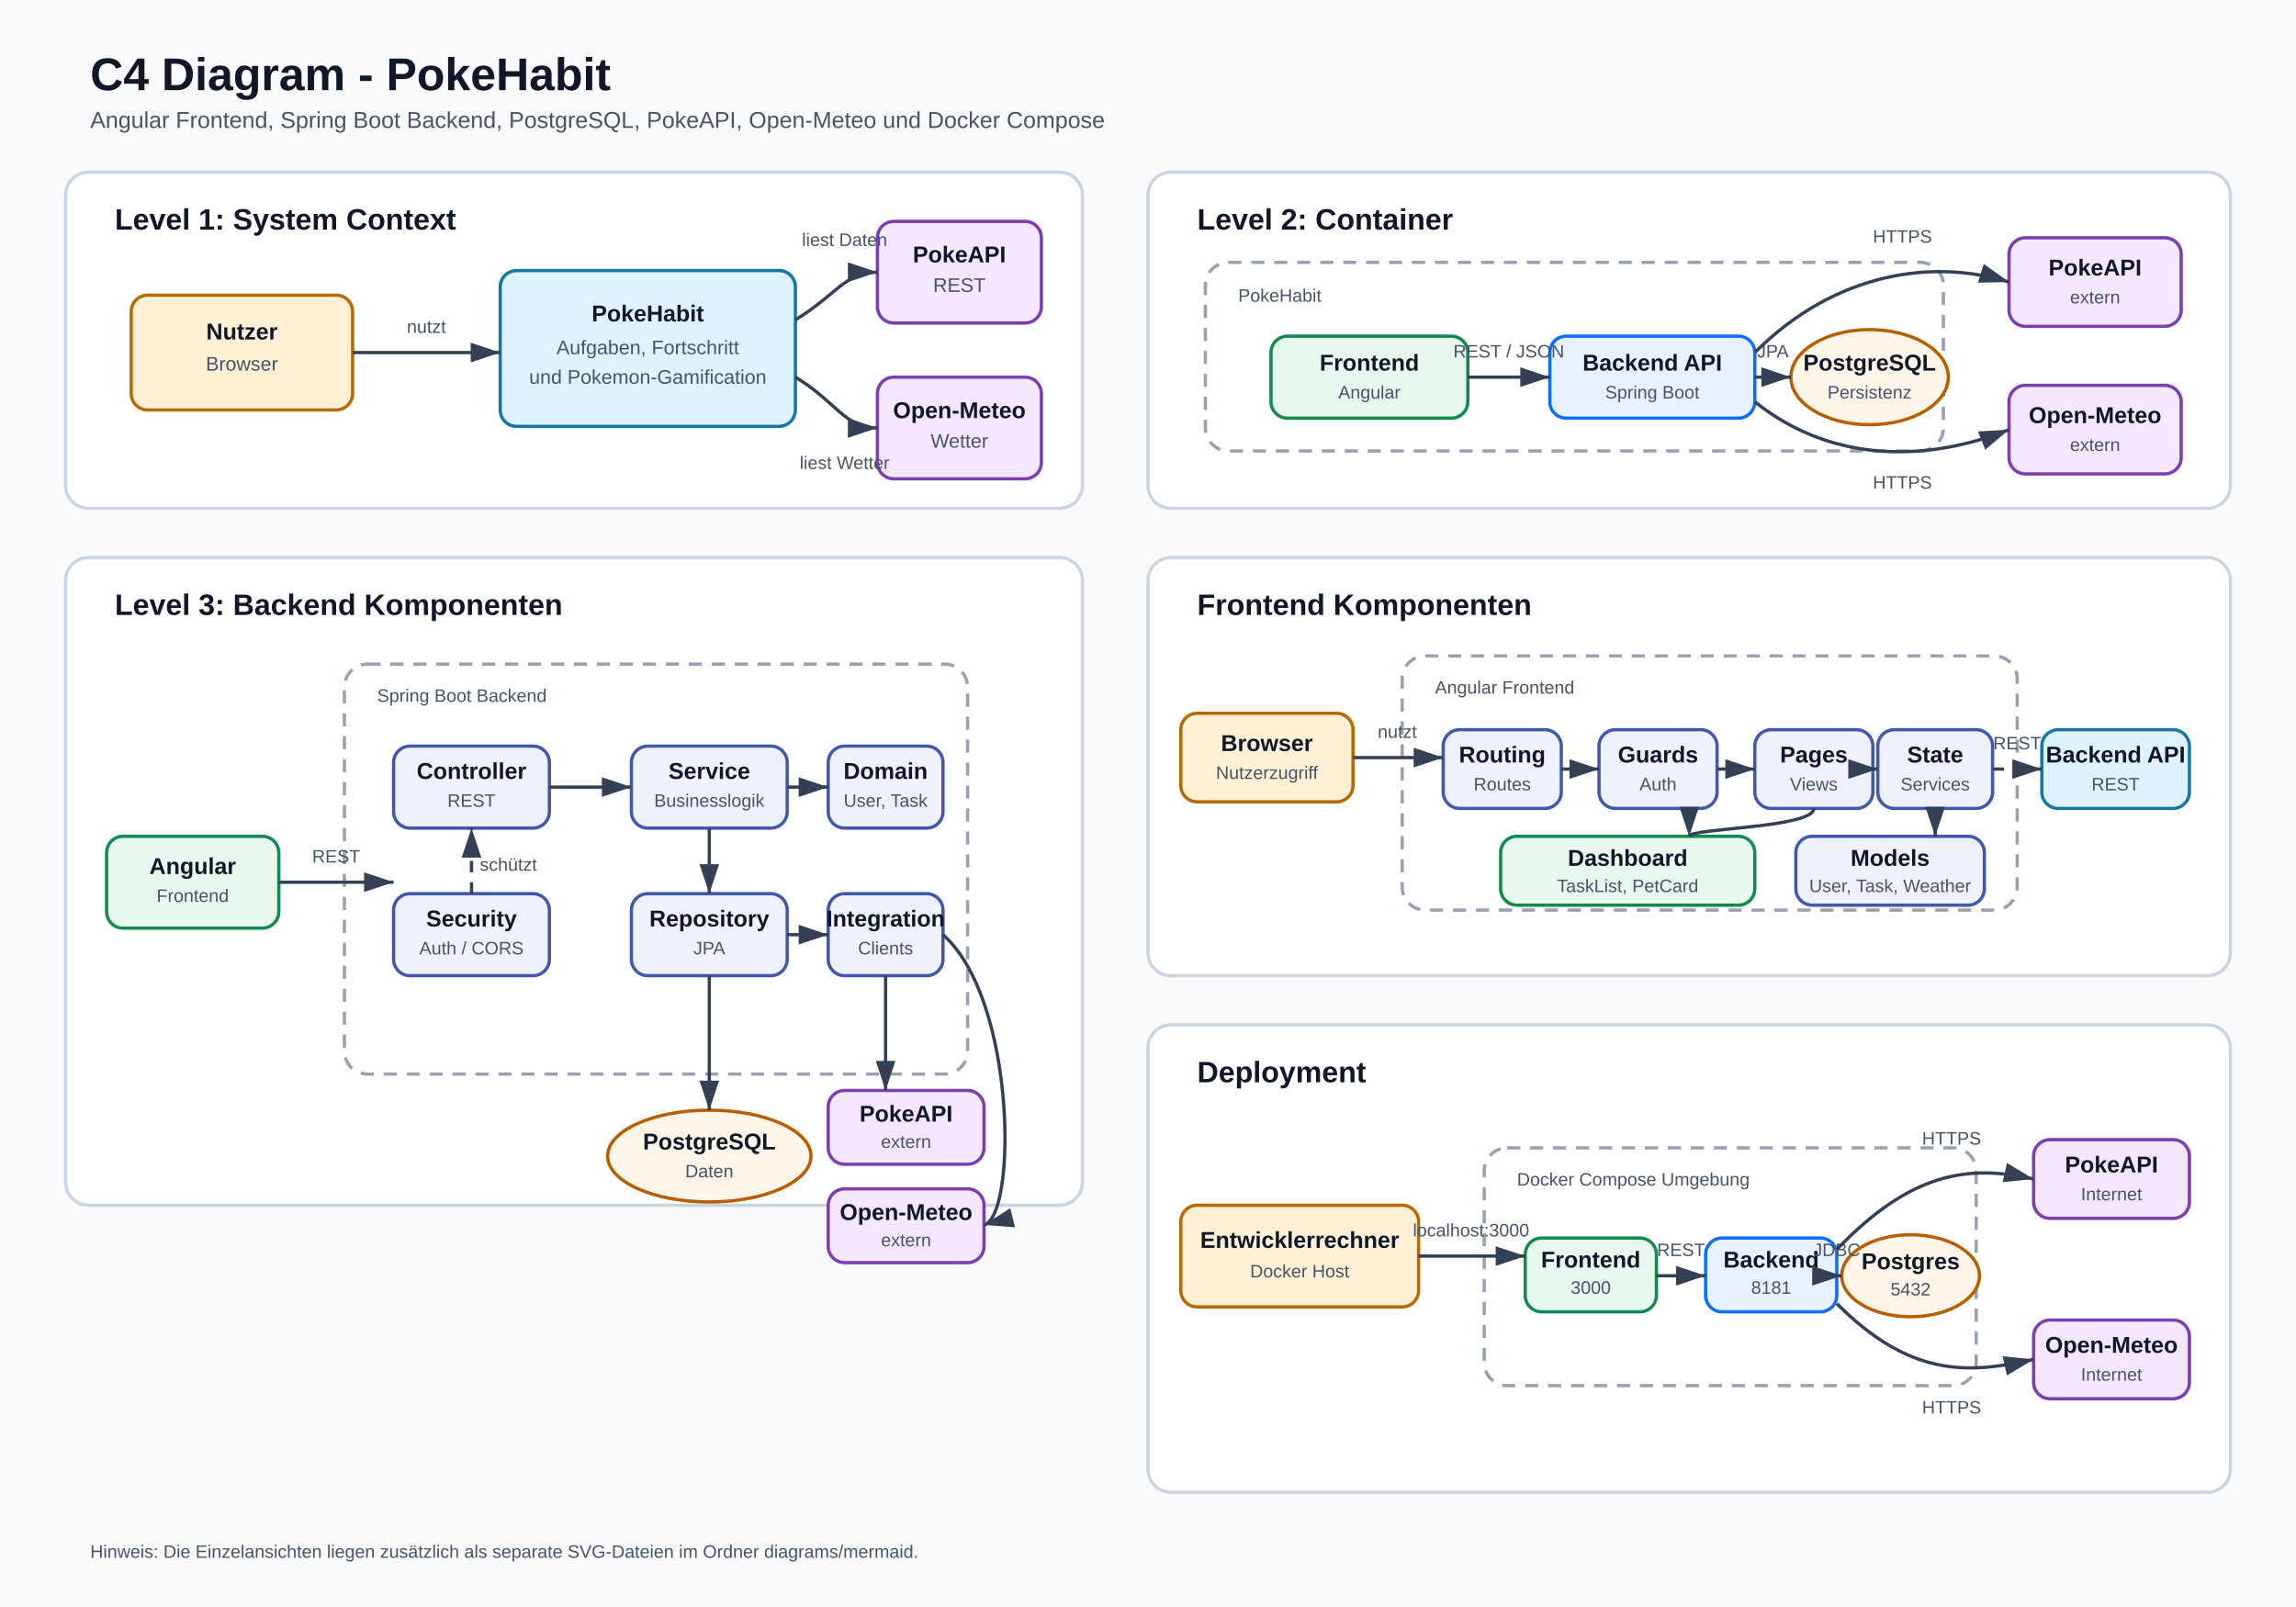
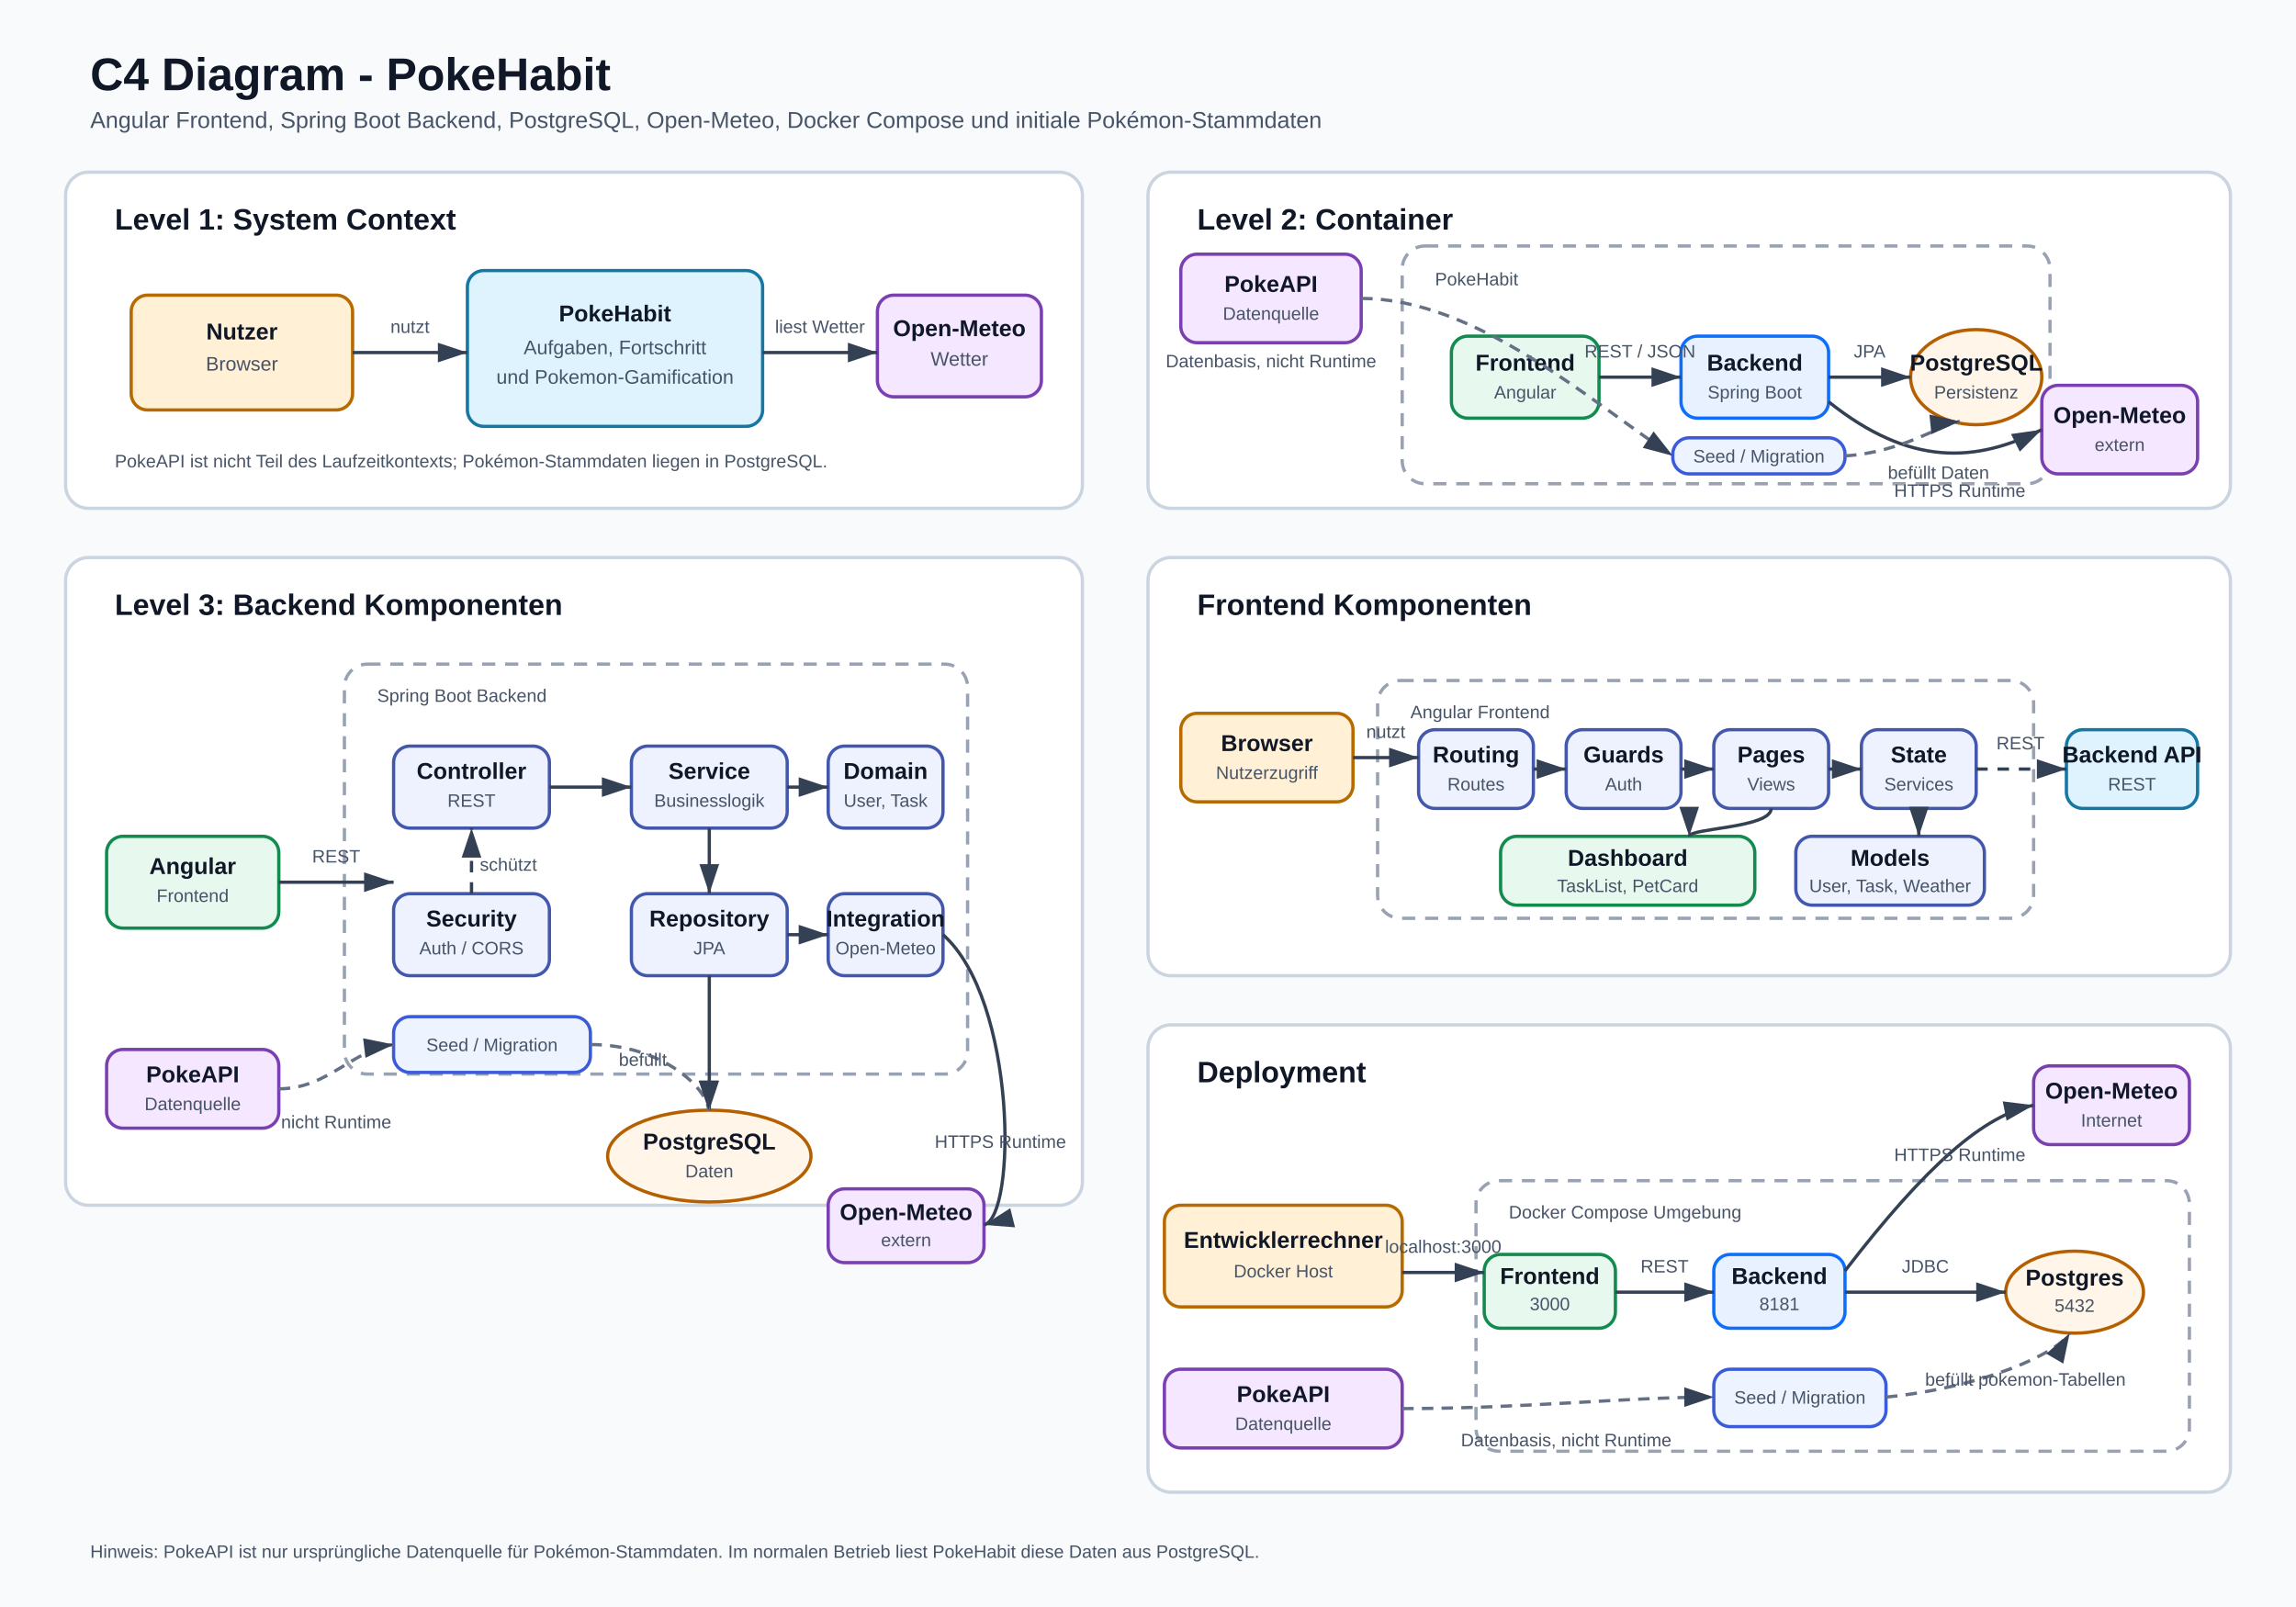
<svg xmlns="http://www.w3.org/2000/svg" width="1400" height="980" viewBox="0 0 1400 980" role="img" aria-labelledby="title desc">
  <defs>
    <marker id="arrow" markerWidth="10" markerHeight="10" refX="9" refY="3" orient="auto" markerUnits="strokeWidth">
      <path d="M0,0 L0,6 L9,3 z" fill="#344054" />
    </marker>
    <style>
            .bg{fill:#f8fafc}
            .panel{fill:#ffffff;stroke:#cbd5e1;stroke-width:2;rx:14}
            .group{fill:#ffffff;stroke:#98a2b3;stroke-width:2;stroke-dasharray:8 6;rx:14}
            .person{fill:#fff0d6;stroke:#b66a00;stroke-width:2;rx:10}
            .system{fill:#dff3ff;stroke:#1677a3;stroke-width:2;rx:10}
            .frontend{fill:#e7f8ef;stroke:#138a4e;stroke-width:2;rx:10}
            .backend{fill:#e8f1ff;stroke:#0d6efd;stroke-width:2;rx:10}
            .component{fill:#eef2ff;stroke:#4357ad;stroke-width:2;rx:10}
            .external{fill:#f4e7ff;stroke:#7a3fb0;stroke-width:2;rx:10}
+             .seed{fill:#eef4ff;stroke:#3b5bdb;stroke-width:2;rx:10}
            .db{fill:#fff5e8;stroke:#b65f00;stroke-width:2}
            .host{fill:#fff0d6;stroke:#b66a00;stroke-width:2;rx:10}
            .title{font:700 28px Arial,sans-serif;fill:#101828}
            .subtitle{font:14px Arial,sans-serif;fill:#475467}
            .panel-title{font:700 18px Arial,sans-serif;fill:#101828}
            .label{font:700 14px Arial,sans-serif;fill:#101828}
            .small{font:12px Arial,sans-serif;fill:#475467}
            .tiny{font:11px Arial,sans-serif;fill:#475467}
            .arrow{stroke:#344054;stroke-width:2;fill:none;marker-end:url(#arrow)}
            .dash{stroke-dasharray:7 6}
+             .seedArrow{stroke:#667085;stroke-width:2;fill:none;stroke-dasharray:7 5;marker-end:url(#arrow)}
        </style>
  </defs>
  <rect class="bg" width="1400" height="980" />
  <text x="55" y="55" class="title">C4 Diagram - PokeHabit</text>
-   <text x="55" y="78" class="subtitle">Angular Frontend, Spring Boot Backend, PostgreSQL, PokeAPI, Open-Meteo und Docker Compose</text>
+   <text x="55" y="78" class="subtitle">Angular Frontend, Spring Boot Backend, PostgreSQL, Open-Meteo, Docker Compose und initiale Pokémon-Stammdaten</text>
  <rect x="40" y="105" width="620" height="205" class="panel" />
  <text x="70" y="140" class="panel-title">Level 1: System Context</text>
  <rect x="80" y="180" width="135" height="70" class="person" />
  <text x="147.5" y="207" text-anchor="middle" class="label">Nutzer</text>
  <text x="147.5" y="226" text-anchor="middle" class="small">Browser</text>
-   <rect x="305" y="165" width="180" height="95" class="system" />
-   <text x="395" y="196" text-anchor="middle" class="label">PokeHabit</text>
-   <text x="395" y="216" text-anchor="middle" class="small">Aufgaben, Fortschritt</text>
-   <text x="395" y="234" text-anchor="middle" class="small">und Pokemon-Gamification</text>
-   <rect x="535" y="135" width="100" height="62" class="external" />
-   <text x="585" y="160" text-anchor="middle" class="label">PokeAPI</text>
-   <text x="585" y="178" text-anchor="middle" class="small">REST</text>
-   <rect x="535" y="230" width="100" height="62" class="external" />
-   <text x="585" y="255" text-anchor="middle" class="label">Open-Meteo</text>
-   <text x="585" y="273" text-anchor="middle" class="small">Wetter</text>
-   <path d="M215 215 H305" class="arrow" />
-   <text x="260" y="203" text-anchor="middle" class="tiny">nutzt</text>
-   <path d="M485 195 C510 180,515 166,535 166" class="arrow" />
-   <text x="515" y="150" text-anchor="middle" class="tiny">liest Daten</text>
-   <path d="M485 230 C510 245,515 261,535 261" class="arrow" />
-   <text x="515" y="286" text-anchor="middle" class="tiny">liest Wetter</text>
+   <rect x="285" y="165" width="180" height="95" class="system" />
+   <text x="375" y="196" text-anchor="middle" class="label">PokeHabit</text>
+   <text x="375" y="216" text-anchor="middle" class="small">Aufgaben, Fortschritt</text>
+   <text x="375" y="234" text-anchor="middle" class="small">und Pokemon-Gamification</text>
+   <rect x="535" y="180" width="100" height="62" class="external" />
+   <text x="585" y="205" text-anchor="middle" class="label">Open-Meteo</text>
+   <text x="585" y="223" text-anchor="middle" class="small">Wetter</text>
+   <path d="M215 215 H285" class="arrow" />
+   <text x="250" y="203" text-anchor="middle" class="tiny">nutzt</text>
+   <path d="M465 215 H535" class="arrow" />
+   <text x="500" y="203" text-anchor="middle" class="tiny">liest Wetter</text>
+   <text x="70" y="285" class="tiny">PokeAPI ist nicht Teil des Laufzeitkontexts; Pokémon-Stammdaten liegen in PostgreSQL.</text>
  <rect x="700" y="105" width="660" height="205" class="panel" />
  <text x="730" y="140" class="panel-title">Level 2: Container</text>
-   <rect x="735" y="160" width="450" height="115" class="group" />
-   <text x="755" y="184" class="tiny">PokeHabit</text>
-   <rect x="775" y="205" width="120" height="50" class="frontend" />
-   <text x="835" y="226" text-anchor="middle" class="label">Frontend</text>
-   <text x="835" y="243" text-anchor="middle" class="tiny">Angular</text>
-   <rect x="945" y="205" width="125" height="50" class="backend" />
-   <text x="1007.5" y="226" text-anchor="middle" class="label">Backend API</text>
-   <text x="1007.5" y="243" text-anchor="middle" class="tiny">Spring Boot</text>
-   <ellipse cx="1140" cy="230" rx="48" ry="29" class="db" />
-   <text x="1140" y="226" text-anchor="middle" class="label">PostgreSQL</text>
-   <text x="1140" y="243" text-anchor="middle" class="tiny">Persistenz</text>
-   <rect x="1225" y="145" width="105" height="54" class="external" />
-   <text x="1277.5" y="168" text-anchor="middle" class="label">PokeAPI</text>
-   <text x="1277.5" y="185" text-anchor="middle" class="tiny">extern</text>
-   <rect x="1225" y="235" width="105" height="54" class="external" />
-   <text x="1277.5" y="258" text-anchor="middle" class="label">Open-Meteo</text>
-   <text x="1277.5" y="275" text-anchor="middle" class="tiny">extern</text>
-   <path d="M895 230 H945" class="arrow" />
-   <text x="920" y="218" text-anchor="middle" class="tiny">REST / JSON</text>
-   <path d="M1070 230 H1092" class="arrow" />
-   <text x="1081" y="218" text-anchor="middle" class="tiny">JPA</text>
-   <path d="M1070 215 C1120 165,1180 158,1225 172" class="arrow" />
-   <text x="1160" y="148" text-anchor="middle" class="tiny">HTTPS</text>
-   <path d="M1070 245 C1120 285,1180 280,1225 262" class="arrow" />
-   <text x="1160" y="298" text-anchor="middle" class="tiny">HTTPS</text>
+   <rect x="720" y="155" width="110" height="54" class="external" />
+   <text x="775" y="178" text-anchor="middle" class="label">PokeAPI</text>
+   <text x="775" y="195" text-anchor="middle" class="tiny">Datenquelle</text>
+   <text x="775" y="224" text-anchor="middle" class="tiny">Datenbasis, nicht Runtime</text>
+   <rect x="855" y="150" width="395" height="145" class="group" />
+   <text x="875" y="174" class="tiny">PokeHabit</text>
+   <rect x="885" y="205" width="90" height="50" class="frontend" />
+   <text x="930" y="226" text-anchor="middle" class="label">Frontend</text>
+   <text x="930" y="243" text-anchor="middle" class="tiny">Angular</text>
+   <rect x="1025" y="205" width="90" height="50" class="backend" />
+   <text x="1070" y="226" text-anchor="middle" class="label">Backend</text>
+   <text x="1070" y="243" text-anchor="middle" class="tiny">Spring Boot</text>
+   <ellipse cx="1205" cy="230" rx="40" ry="29" class="db" />
+   <text x="1205" y="226" text-anchor="middle" class="label">PostgreSQL</text>
+   <text x="1205" y="243" text-anchor="middle" class="tiny">Persistenz</text>
+   <rect x="1020" y="267" width="105" height="22" class="seed" />
+   <text x="1072.5" y="282" text-anchor="middle" class="tiny">Seed / Migration</text>
+   <rect x="1245" y="235" width="95" height="54" class="external" />
+   <text x="1292.5" y="258" text-anchor="middle" class="label">Open-Meteo</text>
+   <text x="1292.5" y="275" text-anchor="middle" class="tiny">extern</text>
+   <path d="M975 230 H1025" class="arrow" />
+   <text x="1000" y="218" text-anchor="middle" class="tiny">REST / JSON</text>
+   <path d="M1115 230 H1165" class="arrow" />
+   <text x="1140" y="218" text-anchor="middle" class="tiny">JPA</text>
+   <path d="M1115 245 C1165 285,1205 282,1245 262" class="arrow" />
+   <text x="1195" y="303" text-anchor="middle" class="tiny">HTTPS Runtime</text>
+   <path d="M830 182 C900 182,970 245,1020 278" class="seedArrow" />
+   <path d="M1125 278 C1160 276,1185 258,1195 257" class="seedArrow" />
+   <text x="1182" y="292" text-anchor="middle" class="tiny">befüllt Daten</text>
  <rect x="40" y="340" width="620" height="395" class="panel" />
  <text x="70" y="375" class="panel-title">Level 3: Backend Komponenten</text>
  <rect x="65" y="510" width="105" height="56" class="frontend" />
  <text x="117.5" y="533" text-anchor="middle" class="label">Angular</text>
  <text x="117.5" y="550" text-anchor="middle" class="tiny">Frontend</text>
+   <rect x="65" y="640" width="105" height="48" class="external" />
+   <text x="117.5" y="660" text-anchor="middle" class="label">PokeAPI</text>
+   <text x="117.5" y="677" text-anchor="middle" class="tiny">Datenquelle</text>
  <rect x="210" y="405" width="380" height="250" class="group" />
  <text x="230" y="428" class="tiny">Spring Boot Backend</text>
  <rect x="240" y="455" width="95" height="50" class="component" />
  <text x="287.5" y="475" text-anchor="middle" class="label">Controller</text>
  <text x="287.5" y="492" text-anchor="middle" class="tiny">REST</text>
  <rect x="385" y="455" width="95" height="50" class="component" />
  <text x="432.5" y="475" text-anchor="middle" class="label">Service</text>
  <text x="432.5" y="492" text-anchor="middle" class="tiny">Businesslogik</text>
  <rect x="505" y="455" width="70" height="50" class="component" />
  <text x="540" y="475" text-anchor="middle" class="label">Domain</text>
  <text x="540" y="492" text-anchor="middle" class="tiny">User, Task</text>
  <rect x="240" y="545" width="95" height="50" class="component" />
  <text x="287.5" y="565" text-anchor="middle" class="label">Security</text>
  <text x="287.5" y="582" text-anchor="middle" class="tiny">Auth / CORS</text>
  <rect x="385" y="545" width="95" height="50" class="component" />
  <text x="432.5" y="565" text-anchor="middle" class="label">Repository</text>
  <text x="432.5" y="582" text-anchor="middle" class="tiny">JPA</text>
  <rect x="505" y="545" width="70" height="50" class="component" />
  <text x="540" y="565" text-anchor="middle" class="label">Integration</text>
-   <text x="540" y="582" text-anchor="middle" class="tiny">Clients</text>
+   <text x="540" y="582" text-anchor="middle" class="tiny">Open-Meteo</text>
+   <rect x="240" y="620" width="120" height="34" class="seed" />
+   <text x="300" y="641" text-anchor="middle" class="tiny">Seed / Migration</text>
  <ellipse cx="432.5" cy="705" rx="62" ry="28" class="db" />
  <text x="432.5" y="701" text-anchor="middle" class="label">PostgreSQL</text>
  <text x="432.5" y="718" text-anchor="middle" class="tiny">Daten</text>
-   <rect x="505" y="665" width="95" height="45" class="external" />
-   <text x="552.5" y="684" text-anchor="middle" class="label">PokeAPI</text>
-   <text x="552.5" y="700" text-anchor="middle" class="tiny">extern</text>
  <rect x="505" y="725" width="95" height="45" class="external" />
  <text x="552.5" y="744" text-anchor="middle" class="label">Open-Meteo</text>
  <text x="552.5" y="760" text-anchor="middle" class="tiny">extern</text>
  <path d="M170 538 H240" class="arrow" />
  <text x="205" y="526" text-anchor="middle" class="tiny">REST</text>
  <path d="M335 480 H385" class="arrow" />
  <path d="M480 480 H505" class="arrow" />
  <path d="M287.5 545 V505" class="arrow dash" />
  <text x="310" y="531" text-anchor="middle" class="tiny">schützt</text>
  <path d="M432.5 505 V545" class="arrow" />
  <path d="M480 570 H505" class="arrow" />
  <path d="M432.5 595 V677" class="arrow" />
-   <path d="M540 595 V665" class="arrow" />
  <path d="M575 570 C620 610,620 742,600 747" class="arrow" />
+   <text x="610" y="700" text-anchor="middle" class="tiny">HTTPS Runtime</text>
+   <path d="M170 664 C200 664,215 640,240 637" class="seedArrow" />
+   <text x="205" y="688" text-anchor="middle" class="tiny">nicht Runtime</text>
+   <path d="M360 637 C405 637,432 665,432 677" class="seedArrow" />
+   <text x="392" y="650" text-anchor="middle" class="tiny">befüllt</text>
  <rect x="700" y="340" width="660" height="255" class="panel" />
  <text x="730" y="375" class="panel-title">Frontend Komponenten</text>
  <rect x="720" y="435" width="105" height="54" class="person" />
  <text x="772.5" y="458" text-anchor="middle" class="label">Browser</text>
  <text x="772.5" y="475" text-anchor="middle" class="tiny">Nutzerzugriff</text>
-   <rect x="855" y="400" width="375" height="155" class="group" />
-   <text x="875" y="423" class="tiny">Angular Frontend</text>
-   <rect x="880" y="445" width="72" height="48" class="component" />
-   <text x="916" y="465" text-anchor="middle" class="label">Routing</text>
-   <text x="916" y="482" text-anchor="middle" class="tiny">Routes</text>
-   <rect x="975" y="445" width="72" height="48" class="component" />
-   <text x="1011" y="465" text-anchor="middle" class="label">Guards</text>
-   <text x="1011" y="482" text-anchor="middle" class="tiny">Auth</text>
-   <rect x="1070" y="445" width="72" height="48" class="component" />
-   <text x="1106" y="465" text-anchor="middle" class="label">Pages</text>
-   <text x="1106" y="482" text-anchor="middle" class="tiny">Views</text>
-   <rect x="1145" y="445" width="70" height="48" class="component" />
-   <text x="1180" y="465" text-anchor="middle" class="label">State</text>
-   <text x="1180" y="482" text-anchor="middle" class="tiny">Services</text>
+   <rect x="840" y="415" width="400" height="145" class="group" />
+   <text x="860" y="438" class="tiny">Angular Frontend</text>
+   <rect x="865" y="445" width="70" height="48" class="component" />
+   <text x="900" y="465" text-anchor="middle" class="label">Routing</text>
+   <text x="900" y="482" text-anchor="middle" class="tiny">Routes</text>
+   <rect x="955" y="445" width="70" height="48" class="component" />
+   <text x="990" y="465" text-anchor="middle" class="label">Guards</text>
+   <text x="990" y="482" text-anchor="middle" class="tiny">Auth</text>
+   <rect x="1045" y="445" width="70" height="48" class="component" />
+   <text x="1080" y="465" text-anchor="middle" class="label">Pages</text>
+   <text x="1080" y="482" text-anchor="middle" class="tiny">Views</text>
+   <rect x="1135" y="445" width="70" height="48" class="component" />
+   <text x="1170" y="465" text-anchor="middle" class="label">State</text>
+   <text x="1170" y="482" text-anchor="middle" class="tiny">Services</text>
  <rect x="915" y="510" width="155" height="42" class="frontend" />
  <text x="992.5" y="528" text-anchor="middle" class="label">Dashboard</text>
  <text x="992.5" y="544" text-anchor="middle" class="tiny">TaskList, PetCard</text>
  <rect x="1095" y="510" width="115" height="42" class="component" />
  <text x="1152.5" y="528" text-anchor="middle" class="label">Models</text>
  <text x="1152.5" y="544" text-anchor="middle" class="tiny">User, Task, Weather</text>
-   <rect x="1245" y="445" width="90" height="48" class="system" />
-   <text x="1290" y="465" text-anchor="middle" class="label">Backend API</text>
-   <text x="1290" y="482" text-anchor="middle" class="tiny">REST</text>
-   <path d="M825 462 H880" class="arrow" />
-   <text x="852" y="450" text-anchor="middle" class="tiny">nutzt</text>
-   <path d="M952 469 H975" class="arrow" />
-   <path d="M1047 469 H1070" class="arrow" />
-   <path d="M1142 469 H1145" class="arrow" />
-   <path d="M1106 493 C1106 505,1030 505,1030 510" class="arrow" />
-   <path d="M1180 493 V510" class="arrow" />
-   <path d="M1215 469 H1245" class="arrow dash" />
-   <text x="1230" y="457" text-anchor="middle" class="tiny">REST</text>
+   <rect x="1260" y="445" width="80" height="48" class="system" />
+   <text x="1300" y="465" text-anchor="middle" class="label">Backend API</text>
+   <text x="1300" y="482" text-anchor="middle" class="tiny">REST</text>
+   <path d="M825 462 H865" class="arrow" />
+   <text x="845" y="450" text-anchor="middle" class="tiny">nutzt</text>
+   <path d="M935 469 H955" class="arrow" />
+   <path d="M1025 469 H1045" class="arrow" />
+   <path d="M1115 469 H1135" class="arrow" />
+   <path d="M1080 493 C1080 505,1030 505,1030 510" class="arrow" />
+   <path d="M1170 493 V510" class="arrow" />
+   <path d="M1205 469 H1260" class="arrow dash" />
+   <text x="1232" y="457" text-anchor="middle" class="tiny">REST</text>
  <rect x="700" y="625" width="660" height="285" class="panel" />
  <text x="730" y="660" class="panel-title">Deployment</text>
-   <rect x="720" y="735" width="145" height="62" class="host" />
-   <text x="792.5" y="761" text-anchor="middle" class="label">Entwicklerrechner</text>
-   <text x="792.5" y="779" text-anchor="middle" class="tiny">Docker Host</text>
-   <rect x="905" y="700" width="300" height="145" class="group" />
-   <text x="925" y="723" class="tiny">Docker Compose Umgebung</text>
-   <rect x="930" y="755" width="80" height="45" class="frontend" />
-   <text x="970" y="773" text-anchor="middle" class="label">Frontend</text>
-   <text x="970" y="789" text-anchor="middle" class="tiny">3000</text>
-   <rect x="1040" y="755" width="80" height="45" class="backend" />
-   <text x="1080" y="773" text-anchor="middle" class="label">Backend</text>
-   <text x="1080" y="789" text-anchor="middle" class="tiny">8181</text>
-   <ellipse cx="1165" cy="778" rx="42" ry="25" class="db" />
-   <text x="1165" y="774" text-anchor="middle" class="label">Postgres</text>
-   <text x="1165" y="790" text-anchor="middle" class="tiny">5432</text>
-   <rect x="1240" y="695" width="95" height="48" class="external" />
-   <text x="1287.5" y="715" text-anchor="middle" class="label">PokeAPI</text>
-   <text x="1287.5" y="732" text-anchor="middle" class="tiny">Internet</text>
-   <rect x="1240" y="805" width="95" height="48" class="external" />
-   <text x="1287.5" y="825" text-anchor="middle" class="label">Open-Meteo</text>
-   <text x="1287.5" y="842" text-anchor="middle" class="tiny">Internet</text>
-   <path d="M865 766 H930" class="arrow" />
-   <text x="897" y="754" text-anchor="middle" class="tiny">localhost:3000</text>
-   <path d="M1010 778 H1040" class="arrow" />
-   <text x="1025" y="766" text-anchor="middle" class="tiny">REST</text>
-   <path d="M1120 778 H1123" class="arrow" />
-   <text x="1120" y="766" text-anchor="middle" class="tiny">JDBC</text>
-   <path d="M1120 762 C1165 715,1200 710,1240 719" class="arrow" />
-   <text x="1190" y="698" text-anchor="middle" class="tiny">HTTPS</text>
-   <path d="M1120 795 C1165 840,1200 838,1240 829" class="arrow" />
-   <text x="1190" y="862" text-anchor="middle" class="tiny">HTTPS</text>
-   <text x="55" y="950" class="tiny">Hinweis: Die Einzelansichten liegen zusätzlich als separate SVG-Dateien im Ordner diagrams/mermaid.</text>
+   <rect x="710" y="735" width="145" height="62" class="host" />
+   <text x="782.5" y="761" text-anchor="middle" class="label">Entwicklerrechner</text>
+   <text x="782.5" y="779" text-anchor="middle" class="tiny">Docker Host</text>
+   <rect x="710" y="835" width="145" height="48" class="external" />
+   <text x="782.5" y="855" text-anchor="middle" class="label">PokeAPI</text>
+   <text x="782.5" y="872" text-anchor="middle" class="tiny">Datenquelle</text>
+   <rect x="1240" y="650" width="95" height="48" class="external" />
+   <text x="1287.5" y="670" text-anchor="middle" class="label">Open-Meteo</text>
+   <text x="1287.5" y="687" text-anchor="middle" class="tiny">Internet</text>
+   <rect x="900" y="720" width="435" height="165" class="group" />
+   <text x="920" y="743" class="tiny">Docker Compose Umgebung</text>
+   <rect x="905" y="765" width="80" height="45" class="frontend" />
+   <text x="945" y="783" text-anchor="middle" class="label">Frontend</text>
+   <text x="945" y="799" text-anchor="middle" class="tiny">3000</text>
+   <rect x="1045" y="765" width="80" height="45" class="backend" />
+   <text x="1085" y="783" text-anchor="middle" class="label">Backend</text>
+   <text x="1085" y="799" text-anchor="middle" class="tiny">8181</text>
+   <ellipse cx="1265" cy="788" rx="42" ry="25" class="db" />
+   <text x="1265" y="784" text-anchor="middle" class="label">Postgres</text>
+   <text x="1265" y="800" text-anchor="middle" class="tiny">5432</text>
+   <rect x="1045" y="835" width="105" height="35" class="seed" />
+   <text x="1097.5" y="856" text-anchor="middle" class="tiny">Seed / Migration</text>
+   <path d="M855 776 H905" class="arrow" />
+   <text x="880" y="764" text-anchor="middle" class="tiny">localhost:3000</text>
+   <path d="M985 788 H1045" class="arrow" />
+   <text x="1015" y="776" text-anchor="middle" class="tiny">REST</text>
+   <path d="M1125 788 H1223" class="arrow" />
+   <text x="1174" y="776" text-anchor="middle" class="tiny">JDBC</text>
+   <path d="M1125 775 C1175 710,1210 680,1240 674" class="arrow" />
+   <text x="1195" y="708" text-anchor="middle" class="tiny">HTTPS Runtime</text>
+   <path d="M855 859 C930 859,990 852,1045 852" class="seedArrow" />
+   <text x="955" y="882" text-anchor="middle" class="tiny">Datenbasis, nicht Runtime</text>
+   <path d="M1150 852 C1210 846,1255 825,1262 813" class="seedArrow" />
+   <text x="1235" y="845" text-anchor="middle" class="tiny">befüllt pokemon-Tabellen</text>
+   <text x="55" y="950" class="tiny">Hinweis: PokeAPI ist nur ursprüngliche Datenquelle für Pokémon-Stammdaten. Im normalen Betrieb liest PokeHabit diese Daten aus PostgreSQL.</text>
+     ```
+ 
</svg>
